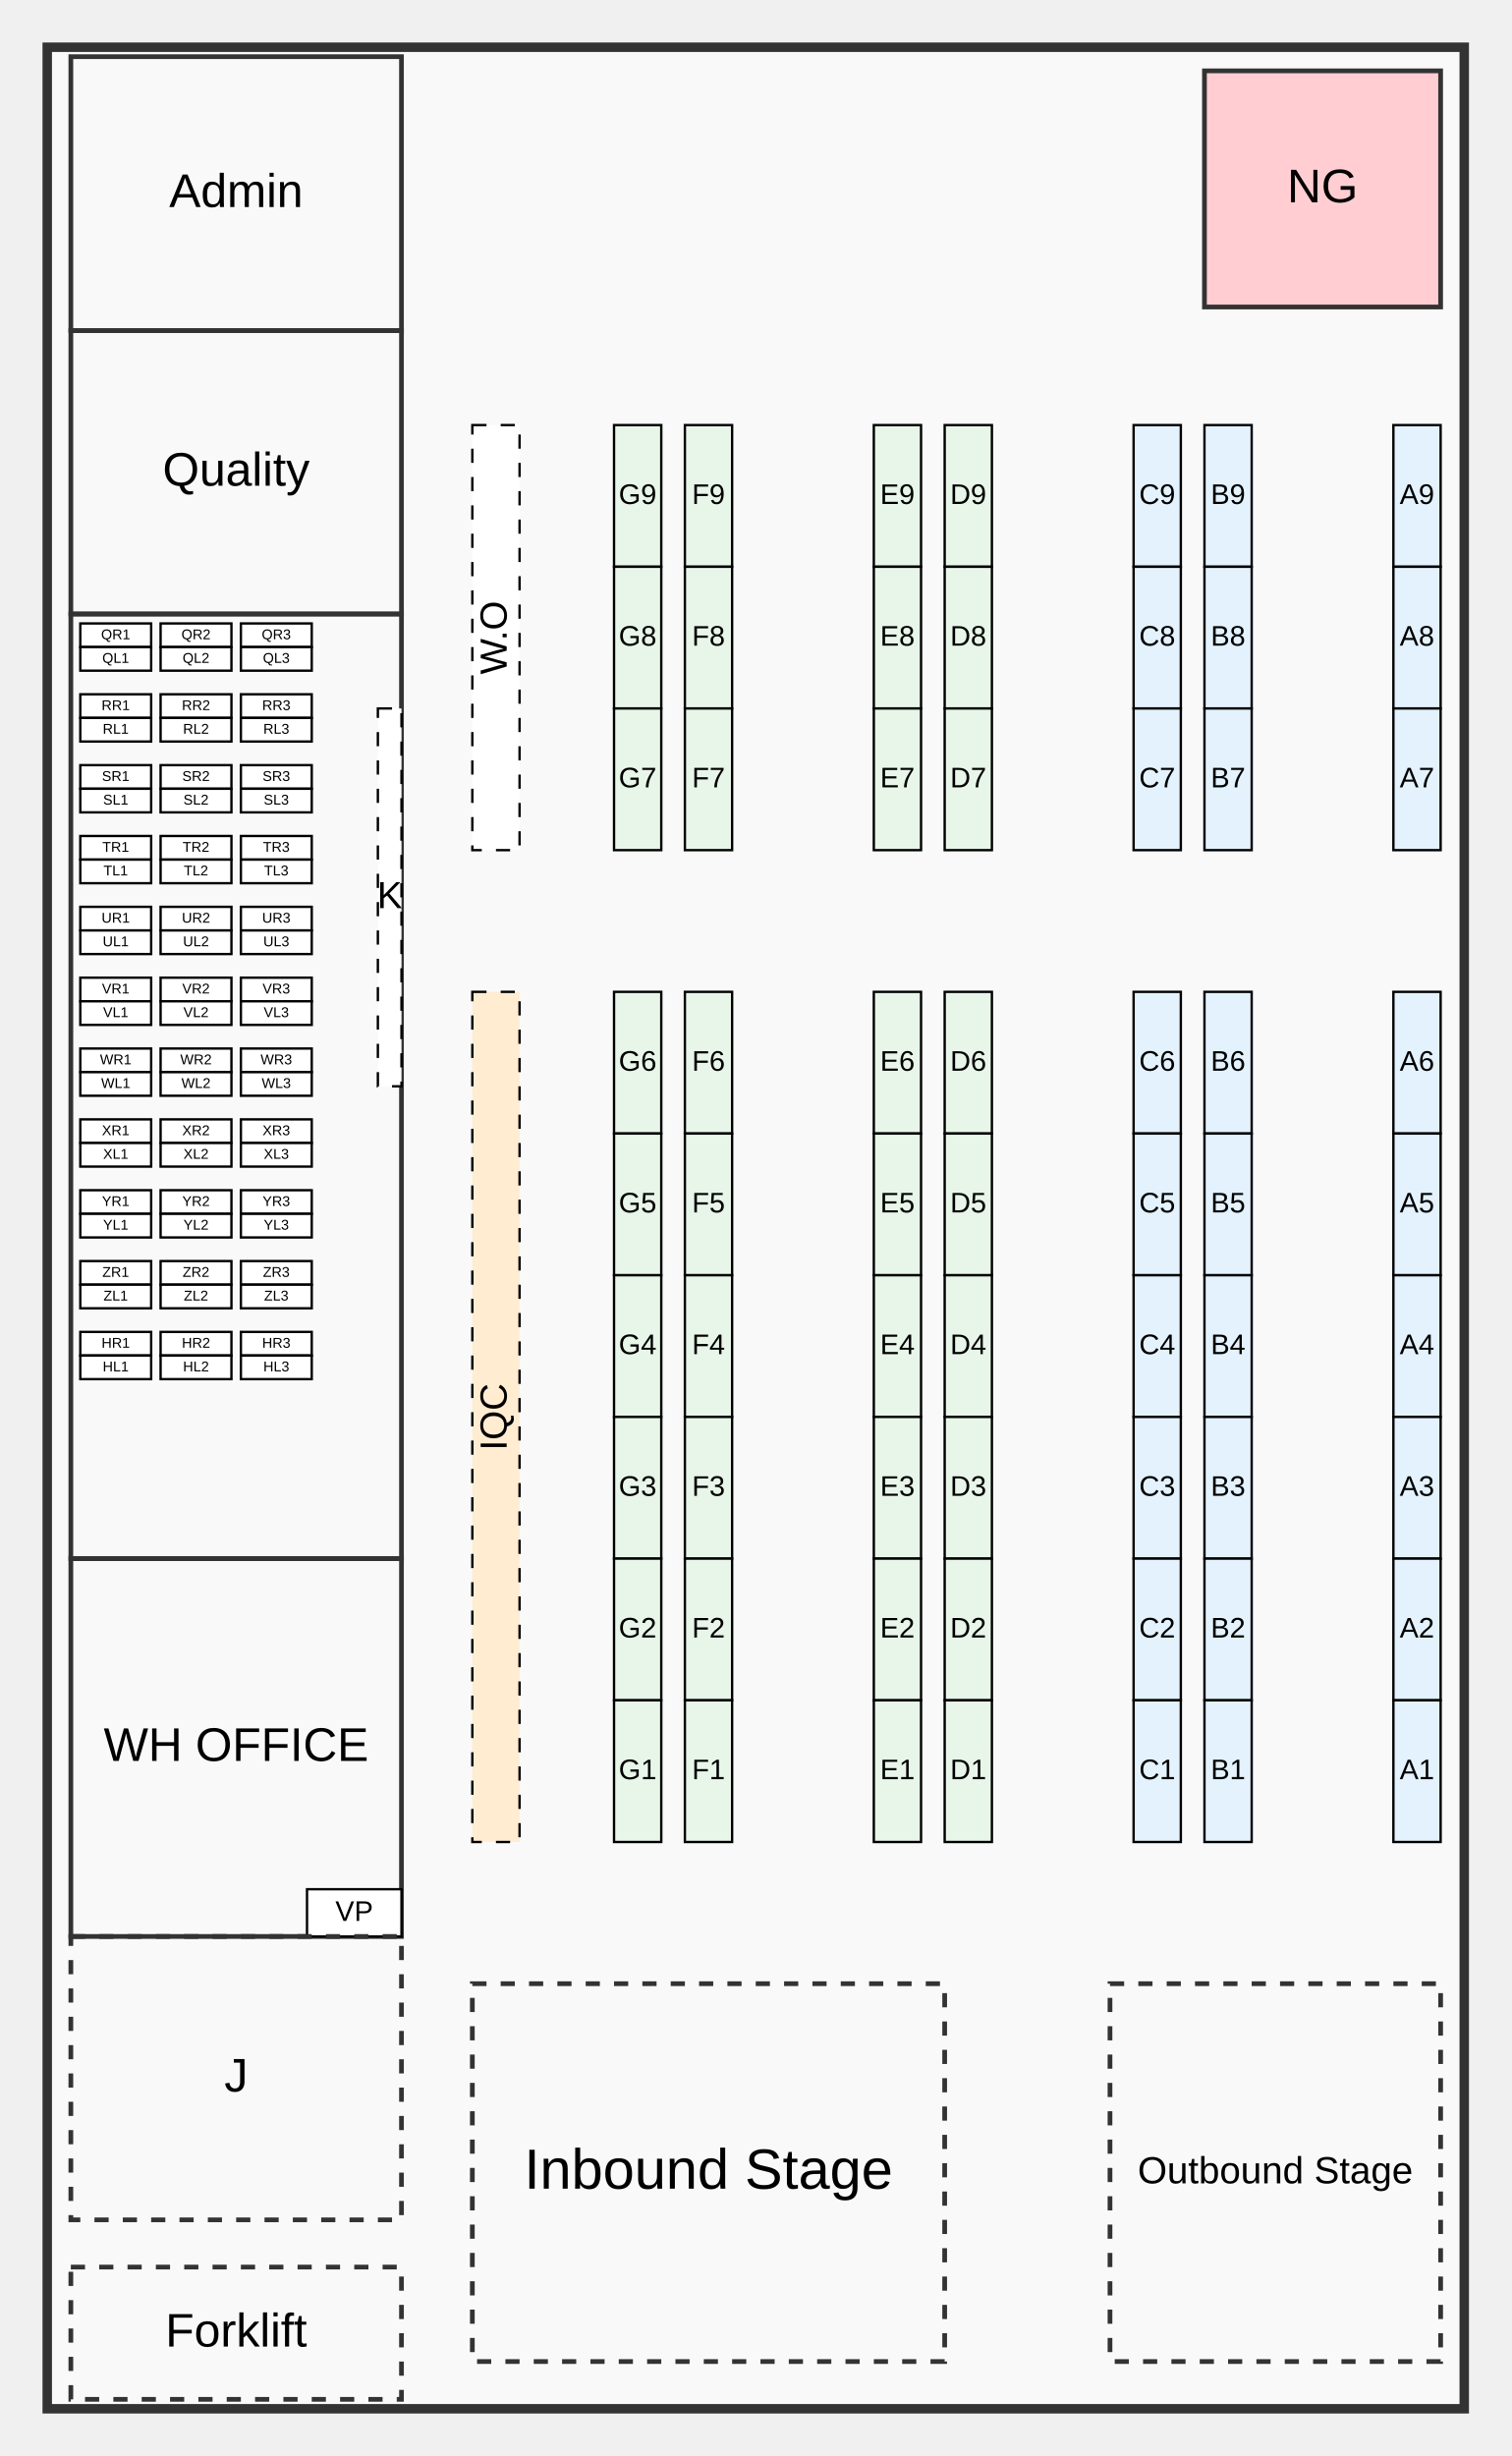
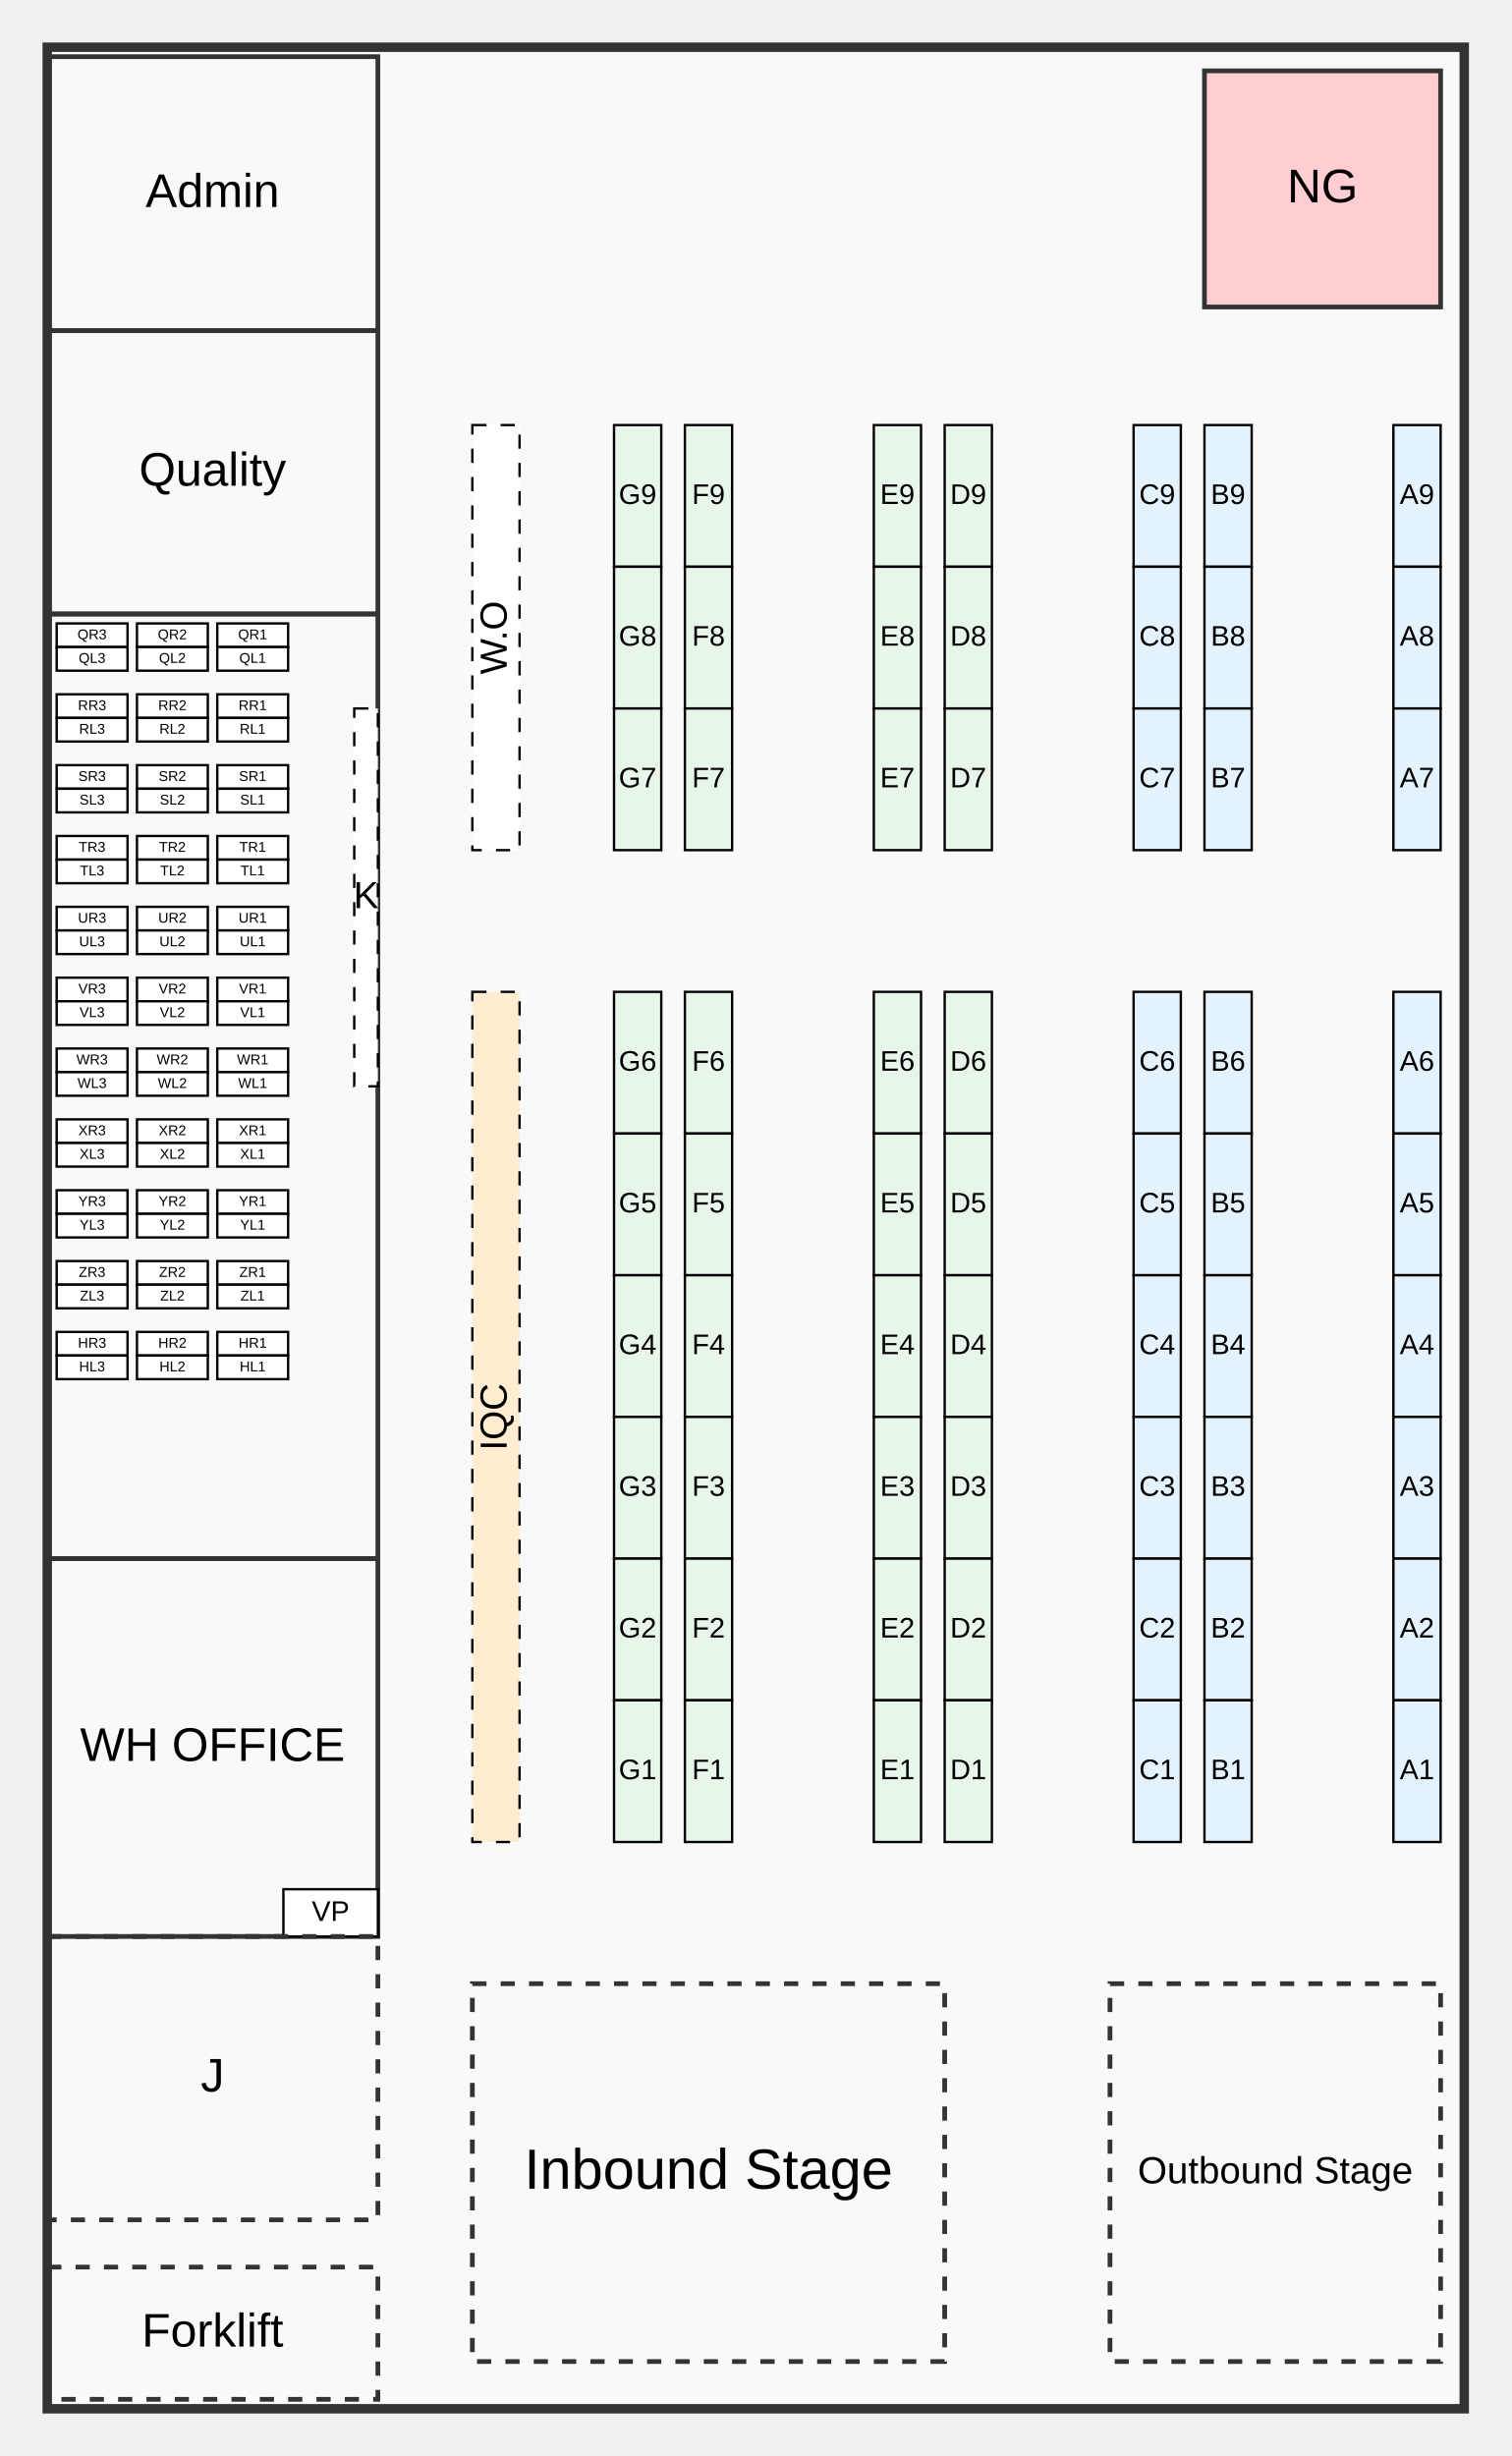
<svg xmlns="http://www.w3.org/2000/svg" width="320" height="520" viewBox="0 0 320 520">
  <rect x="10" y="10" width="300" height="500" fill="#f9f9f9" stroke="#333" stroke-width="2" />
  <g text-anchor="middle" dominant-baseline="middle">
    <rect x="255" y="15" width="50" height="50" fill="#ffcdd2" stroke="#333" stroke-width="1" />
    <text x="280" y="40" font-family="Arial" font-size="10">NG</text>
  </g>
-   <g font-family="Arial" text-anchor="middle" dominant-baseline="middle">
+   <g font-family="Arial" text-anchor="middle" dominant-baseline="middle" transform="translate(-5, 0)">
    <rect x="15" y="12" width="70" height="58" fill="none" stroke="#333" stroke-width="1" />
    <text x="50" y="41" font-size="10">Admin</text>
    <rect x="15" y="70" width="70" height="60" fill="none" stroke="#333" stroke-width="1" />
    <text x="50" y="100" font-size="10">Quality</text>
    <rect x="15" y="130" width="70" height="200" fill="none" stroke="#333" stroke-width="1" />
    <g font-size="3" text-anchor="middle" dominant-baseline="middle">
-       <g data-loc="QR1" data-cell-id="cell-qr1">
+       <g data-loc="QR3" data-cell-id="cell-qr3">
        <rect x="17" y="132" width="15" height="5" fill="white" stroke="#000" stroke-width="0.5" />
-         <text x="24.5" y="134.5">QR1</text>
-       </g>
-       <g data-loc="QL1" data-cell-id="cell-ql1">
+         <text x="24.5" y="134.5">QR3</text>
+       </g>
+       <g data-loc="QL3" data-cell-id="cell-ql3">
        <rect x="17" y="137" width="15" height="5" fill="white" stroke="#000" stroke-width="0.5" />
-         <text x="24.5" y="139.5">QL1</text>
+         <text x="24.5" y="139.5">QL3</text>
      </g>
      <g data-loc="QR2" data-cell-id="cell-qr2">
        <rect x="34" y="132" width="15" height="5" fill="white" stroke="#000" stroke-width="0.5" />
        <text x="41.5" y="134.5">QR2</text>
      </g>
      <g data-loc="QL2" data-cell-id="cell-ql2">
        <rect x="34" y="137" width="15" height="5" fill="white" stroke="#000" stroke-width="0.5" />
        <text x="41.5" y="139.5">QL2</text>
      </g>
-       <g data-loc="QR3" data-cell-id="cell-qr3">
+       <g data-loc="QR1" data-cell-id="cell-qr1">
        <rect x="51" y="132" width="15" height="5" fill="white" stroke="#000" stroke-width="0.5" />
-         <text x="58.5" y="134.5">QR3</text>
-       </g>
-       <g data-loc="QL3" data-cell-id="cell-ql3">
+         <text x="58.5" y="134.5">QR1</text>
+       </g>
+       <g data-loc="QL1" data-cell-id="cell-ql1">
        <rect x="51" y="137" width="15" height="5" fill="white" stroke="#000" stroke-width="0.5" />
-         <text x="58.5" y="139.5">QL3</text>
-       </g>
-       <g data-loc="RR1" data-cell-id="cell-rr1">
+         <text x="58.5" y="139.5">QL1</text>
+       </g>
+       <g data-loc="RR3" data-cell-id="cell-rr3">
        <rect x="17" y="147" width="15" height="5" fill="white" stroke="#000" stroke-width="0.5" />
-         <text x="24.5" y="149.5">RR1</text>
-       </g>
-       <g data-loc="RL1" data-cell-id="cell-rl1">
+         <text x="24.5" y="149.5">RR3</text>
+       </g>
+       <g data-loc="RL3" data-cell-id="cell-rl3">
        <rect x="17" y="152" width="15" height="5" fill="white" stroke="#000" stroke-width="0.5" />
-         <text x="24.5" y="154.5">RL1</text>
+         <text x="24.5" y="154.5">RL3</text>
      </g>
      <g data-loc="RR2" data-cell-id="cell-rr2">
        <rect x="34" y="147" width="15" height="5" fill="white" stroke="#000" stroke-width="0.5" />
        <text x="41.5" y="149.5">RR2</text>
      </g>
      <g data-loc="RL2" data-cell-id="cell-rl2">
        <rect x="34" y="152" width="15" height="5" fill="white" stroke="#000" stroke-width="0.5" />
        <text x="41.5" y="154.5">RL2</text>
      </g>
-       <g data-loc="RR3" data-cell-id="cell-rr3">
+       <g data-loc="RR1" data-cell-id="cell-rr1">
        <rect x="51" y="147" width="15" height="5" fill="white" stroke="#000" stroke-width="0.5" />
-         <text x="58.5" y="149.5">RR3</text>
-       </g>
-       <g data-loc="RL3" data-cell-id="cell-rl3">
+         <text x="58.5" y="149.5">RR1</text>
+       </g>
+       <g data-loc="RL1" data-cell-id="cell-rl1">
        <rect x="51" y="152" width="15" height="5" fill="white" stroke="#000" stroke-width="0.5" />
-         <text x="58.5" y="154.5">RL3</text>
-       </g>
-       <g data-loc="SR1" data-cell-id="cell-sr1">
+         <text x="58.5" y="154.5">RL1</text>
+       </g>
+       <g data-loc="SR3" data-cell-id="cell-sr3">
        <rect x="17" y="162" width="15" height="5" fill="white" stroke="#000" stroke-width="0.5" />
-         <text x="24.5" y="164.5">SR1</text>
-       </g>
-       <g data-loc="SL1" data-cell-id="cell-sl1">
+         <text x="24.5" y="164.5">SR3</text>
+       </g>
+       <g data-loc="SL3" data-cell-id="cell-sl3">
        <rect x="17" y="167" width="15" height="5" fill="white" stroke="#000" stroke-width="0.5" />
-         <text x="24.5" y="169.5">SL1</text>
+         <text x="24.5" y="169.5">SL3</text>
      </g>
      <g data-loc="SR2" data-cell-id="cell-sr2">
        <rect x="34" y="162" width="15" height="5" fill="white" stroke="#000" stroke-width="0.5" />
        <text x="41.5" y="164.5">SR2</text>
      </g>
      <g data-loc="SL2" data-cell-id="cell-sl2">
        <rect x="34" y="167" width="15" height="5" fill="white" stroke="#000" stroke-width="0.5" />
        <text x="41.5" y="169.5">SL2</text>
      </g>
-       <g data-loc="SR3" data-cell-id="cell-sr3">
+       <g data-loc="SR1" data-cell-id="cell-sr1">
        <rect x="51" y="162" width="15" height="5" fill="white" stroke="#000" stroke-width="0.5" />
-         <text x="58.5" y="164.5">SR3</text>
-       </g>
-       <g data-loc="SL3" data-cell-id="cell-sl3">
+         <text x="58.5" y="164.5">SR1</text>
+       </g>
+       <g data-loc="SL1" data-cell-id="cell-sl1">
        <rect x="51" y="167" width="15" height="5" fill="white" stroke="#000" stroke-width="0.5" />
-         <text x="58.5" y="169.5">SL3</text>
-       </g>
-       <g data-loc="TR1" data-cell-id="cell-tr1">
+         <text x="58.5" y="169.5">SL1</text>
+       </g>
+       <g data-loc="TR3" data-cell-id="cell-tr3">
        <rect x="17" y="177" width="15" height="5" fill="white" stroke="#000" stroke-width="0.5" />
-         <text x="24.5" y="179.5">TR1</text>
-       </g>
-       <g data-loc="TL1" data-cell-id="cell-tl1">
+         <text x="24.5" y="179.5">TR3</text>
+       </g>
+       <g data-loc="TL3" data-cell-id="cell-tl3">
        <rect x="17" y="182" width="15" height="5" fill="white" stroke="#000" stroke-width="0.5" />
-         <text x="24.5" y="184.5">TL1</text>
+         <text x="24.5" y="184.5">TL3</text>
      </g>
      <g data-loc="TR2" data-cell-id="cell-tr2">
        <rect x="34" y="177" width="15" height="5" fill="white" stroke="#000" stroke-width="0.5" />
        <text x="41.5" y="179.5">TR2</text>
      </g>
      <g data-loc="TL2" data-cell-id="cell-tl2">
        <rect x="34" y="182" width="15" height="5" fill="white" stroke="#000" stroke-width="0.5" />
        <text x="41.5" y="184.5">TL2</text>
      </g>
-       <g data-loc="TR3" data-cell-id="cell-tr3">
+       <g data-loc="TR1" data-cell-id="cell-tr1">
        <rect x="51" y="177" width="15" height="5" fill="white" stroke="#000" stroke-width="0.5" />
-         <text x="58.5" y="179.5">TR3</text>
-       </g>
-       <g data-loc="TL3" data-cell-id="cell-tl3">
+         <text x="58.5" y="179.5">TR1</text>
+       </g>
+       <g data-loc="TL1" data-cell-id="cell-tl1">
        <rect x="51" y="182" width="15" height="5" fill="white" stroke="#000" stroke-width="0.5" />
-         <text x="58.5" y="184.5">TL3</text>
-       </g>
-       <g data-loc="UR1" data-cell-id="cell-ur1">
+         <text x="58.5" y="184.5">TL1</text>
+       </g>
+       <g data-loc="UR3" data-cell-id="cell-ur3">
        <rect x="17" y="192" width="15" height="5" fill="white" stroke="#000" stroke-width="0.5" />
-         <text x="24.5" y="194.5">UR1</text>
-       </g>
-       <g data-loc="UL1" data-cell-id="cell-ul1">
+         <text x="24.5" y="194.5">UR3</text>
+       </g>
+       <g data-loc="UL3" data-cell-id="cell-ul3">
        <rect x="17" y="197" width="15" height="5" fill="white" stroke="#000" stroke-width="0.5" />
-         <text x="24.5" y="199.5">UL1</text>
+         <text x="24.5" y="199.5">UL3</text>
      </g>
      <g data-loc="UR2" data-cell-id="cell-ur2">
        <rect x="34" y="192" width="15" height="5" fill="white" stroke="#000" stroke-width="0.5" />
        <text x="41.5" y="194.5">UR2</text>
      </g>
      <g data-loc="UL2" data-cell-id="cell-ul2">
        <rect x="34" y="197" width="15" height="5" fill="white" stroke="#000" stroke-width="0.5" />
        <text x="41.5" y="199.5">UL2</text>
      </g>
-       <g data-loc="UR3" data-cell-id="cell-ur3">
+       <g data-loc="UR1" data-cell-id="cell-ur1">
        <rect x="51" y="192" width="15" height="5" fill="white" stroke="#000" stroke-width="0.5" />
-         <text x="58.5" y="194.5">UR3</text>
-       </g>
-       <g data-loc="UL3" data-cell-id="cell-ul3">
+         <text x="58.5" y="194.5">UR1</text>
+       </g>
+       <g data-loc="UL1" data-cell-id="cell-ul1">
        <rect x="51" y="197" width="15" height="5" fill="white" stroke="#000" stroke-width="0.5" />
-         <text x="58.5" y="199.5">UL3</text>
-       </g>
-       <g data-loc="VR1" data-cell-id="cell-vr1">
+         <text x="58.5" y="199.5">UL1</text>
+       </g>
+       <g data-loc="VR3" data-cell-id="cell-vr3">
        <rect x="17" y="207" width="15" height="5" fill="white" stroke="#000" stroke-width="0.5" />
-         <text x="24.5" y="209.5">VR1</text>
-       </g>
-       <g data-loc="VL1" data-cell-id="cell-vl1">
+         <text x="24.5" y="209.5">VR3</text>
+       </g>
+       <g data-loc="VL3" data-cell-id="cell-vl3">
        <rect x="17" y="212" width="15" height="5" fill="white" stroke="#000" stroke-width="0.5" />
-         <text x="24.5" y="214.5">VL1</text>
+         <text x="24.5" y="214.5">VL3</text>
      </g>
      <g data-loc="VR2" data-cell-id="cell-vr2">
        <rect x="34" y="207" width="15" height="5" fill="white" stroke="#000" stroke-width="0.5" />
        <text x="41.5" y="209.5">VR2</text>
      </g>
      <g data-loc="VL2" data-cell-id="cell-vl2">
        <rect x="34" y="212" width="15" height="5" fill="white" stroke="#000" stroke-width="0.5" />
        <text x="41.5" y="214.5">VL2</text>
      </g>
-       <g data-loc="VR3" data-cell-id="cell-vr3">
+       <g data-loc="VR1" data-cell-id="cell-vr1">
        <rect x="51" y="207" width="15" height="5" fill="white" stroke="#000" stroke-width="0.5" />
-         <text x="58.5" y="209.5">VR3</text>
-       </g>
-       <g data-loc="VL3" data-cell-id="cell-vl3">
+         <text x="58.5" y="209.5">VR1</text>
+       </g>
+       <g data-loc="VL1" data-cell-id="cell-vl1">
        <rect x="51" y="212" width="15" height="5" fill="white" stroke="#000" stroke-width="0.5" />
-         <text x="58.5" y="214.5">VL3</text>
-       </g>
-       <g data-loc="WR1" data-cell-id="cell-wr1">
+         <text x="58.5" y="214.5">VL1</text>
+       </g>
+       <g data-loc="WR3" data-cell-id="cell-wr3">
        <rect x="17" y="222" width="15" height="5" fill="white" stroke="#000" stroke-width="0.5" />
-         <text x="24.5" y="224.5">WR1</text>
-       </g>
-       <g data-loc="WL1" data-cell-id="cell-wl1">
+         <text x="24.5" y="224.5">WR3</text>
+       </g>
+       <g data-loc="WL3" data-cell-id="cell-wl3">
        <rect x="17" y="227" width="15" height="5" fill="white" stroke="#000" stroke-width="0.5" />
-         <text x="24.5" y="229.5">WL1</text>
+         <text x="24.5" y="229.5">WL3</text>
      </g>
      <g data-loc="WR2" data-cell-id="cell-wr2">
        <rect x="34" y="222" width="15" height="5" fill="white" stroke="#000" stroke-width="0.5" />
        <text x="41.5" y="224.5">WR2</text>
      </g>
      <g data-loc="WL2" data-cell-id="cell-wl2">
        <rect x="34" y="227" width="15" height="5" fill="white" stroke="#000" stroke-width="0.5" />
        <text x="41.5" y="229.5">WL2</text>
      </g>
-       <g data-loc="WR3" data-cell-id="cell-wr3">
+       <g data-loc="WR1" data-cell-id="cell-wr1">
        <rect x="51" y="222" width="15" height="5" fill="white" stroke="#000" stroke-width="0.5" />
-         <text x="58.5" y="224.5">WR3</text>
-       </g>
-       <g data-loc="WL3" data-cell-id="cell-wl3">
+         <text x="58.5" y="224.5">WR1</text>
+       </g>
+       <g data-loc="WL1" data-cell-id="cell-wl1">
        <rect x="51" y="227" width="15" height="5" fill="white" stroke="#000" stroke-width="0.5" />
-         <text x="58.5" y="229.5">WL3</text>
-       </g>
-       <g data-loc="XR1" data-cell-id="cell-xr1">
+         <text x="58.5" y="229.5">WL1</text>
+       </g>
+       <g data-loc="XR3" data-cell-id="cell-xr3">
        <rect x="17" y="237" width="15" height="5" fill="white" stroke="#000" stroke-width="0.5" />
-         <text x="24.5" y="239.5">XR1</text>
-       </g>
-       <g data-loc="XL1" data-cell-id="cell-xl1">
+         <text x="24.5" y="239.5">XR3</text>
+       </g>
+       <g data-loc="XL3" data-cell-id="cell-xl3">
        <rect x="17" y="242" width="15" height="5" fill="white" stroke="#000" stroke-width="0.5" />
-         <text x="24.5" y="244.5">XL1</text>
+         <text x="24.5" y="244.5">XL3</text>
      </g>
      <g data-loc="XR2" data-cell-id="cell-xr2">
        <rect x="34" y="237" width="15" height="5" fill="white" stroke="#000" stroke-width="0.5" />
        <text x="41.5" y="239.5">XR2</text>
      </g>
      <g data-loc="XL2" data-cell-id="cell-xl2">
        <rect x="34" y="242" width="15" height="5" fill="white" stroke="#000" stroke-width="0.5" />
        <text x="41.5" y="244.5">XL2</text>
      </g>
-       <g data-loc="XR3" data-cell-id="cell-xr3">
+       <g data-loc="XR1" data-cell-id="cell-xr1">
        <rect x="51" y="237" width="15" height="5" fill="white" stroke="#000" stroke-width="0.5" />
-         <text x="58.5" y="239.5">XR3</text>
-       </g>
-       <g data-loc="XL3" data-cell-id="cell-xl3">
+         <text x="58.5" y="239.5">XR1</text>
+       </g>
+       <g data-loc="XL1" data-cell-id="cell-xl1">
        <rect x="51" y="242" width="15" height="5" fill="white" stroke="#000" stroke-width="0.5" />
-         <text x="58.5" y="244.5">XL3</text>
-       </g>
-       <g data-loc="YR1" data-cell-id="cell-yr1">
+         <text x="58.5" y="244.5">XL1</text>
+       </g>
+       <g data-loc="YR3" data-cell-id="cell-yr3">
        <rect x="17" y="252" width="15" height="5" fill="white" stroke="#000" stroke-width="0.5" />
-         <text x="24.5" y="254.5">YR1</text>
-       </g>
-       <g data-loc="YL1" data-cell-id="cell-yl1">
+         <text x="24.5" y="254.5">YR3</text>
+       </g>
+       <g data-loc="YL3" data-cell-id="cell-yl3">
        <rect x="17" y="257" width="15" height="5" fill="white" stroke="#000" stroke-width="0.5" />
-         <text x="24.5" y="259.5">YL1</text>
+         <text x="24.5" y="259.5">YL3</text>
      </g>
      <g data-loc="YR2" data-cell-id="cell-yr2">
        <rect x="34" y="252" width="15" height="5" fill="white" stroke="#000" stroke-width="0.5" />
        <text x="41.5" y="254.5">YR2</text>
      </g>
      <g data-loc="YL2" data-cell-id="cell-yl2">
        <rect x="34" y="257" width="15" height="5" fill="white" stroke="#000" stroke-width="0.5" />
        <text x="41.5" y="259.5">YL2</text>
      </g>
-       <g data-loc="YR3" data-cell-id="cell-yr3">
+       <g data-loc="YR1" data-cell-id="cell-yr1">
        <rect x="51" y="252" width="15" height="5" fill="white" stroke="#000" stroke-width="0.5" />
-         <text x="58.5" y="254.5">YR3</text>
-       </g>
-       <g data-loc="YL3" data-cell-id="cell-yl3">
+         <text x="58.5" y="254.5">YR1</text>
+       </g>
+       <g data-loc="YL1" data-cell-id="cell-yl1">
        <rect x="51" y="257" width="15" height="5" fill="white" stroke="#000" stroke-width="0.5" />
-         <text x="58.5" y="259.5">YL3</text>
-       </g>
-       <g data-loc="ZR1" data-cell-id="cell-zr1">
+         <text x="58.5" y="259.5">YL1</text>
+       </g>
+       <g data-loc="ZR3" data-cell-id="cell-zr3">
        <rect x="17" y="267" width="15" height="5" fill="white" stroke="#000" stroke-width="0.5" />
-         <text x="24.5" y="269.5">ZR1</text>
-       </g>
-       <g data-loc="ZL1" data-cell-id="cell-zl1">
+         <text x="24.5" y="269.5">ZR3</text>
+       </g>
+       <g data-loc="ZL3" data-cell-id="cell-zl3">
        <rect x="17" y="272" width="15" height="5" fill="white" stroke="#000" stroke-width="0.5" />
-         <text x="24.5" y="274.5">ZL1</text>
+         <text x="24.5" y="274.5">ZL3</text>
      </g>
      <g data-loc="ZR2" data-cell-id="cell-zr2">
        <rect x="34" y="267" width="15" height="5" fill="white" stroke="#000" stroke-width="0.5" />
        <text x="41.5" y="269.5">ZR2</text>
      </g>
      <g data-loc="ZL2" data-cell-id="cell-zl2">
        <rect x="34" y="272" width="15" height="5" fill="white" stroke="#000" stroke-width="0.5" />
        <text x="41.5" y="274.5">ZL2</text>
      </g>
-       <g data-loc="ZR3" data-cell-id="cell-zr3">
+       <g data-loc="ZR1" data-cell-id="cell-zr1">
        <rect x="51" y="267" width="15" height="5" fill="white" stroke="#000" stroke-width="0.5" />
-         <text x="58.5" y="269.5">ZR3</text>
-       </g>
-       <g data-loc="ZL3" data-cell-id="cell-zl3">
+         <text x="58.5" y="269.5">ZR1</text>
+       </g>
+       <g data-loc="ZL1" data-cell-id="cell-zl1">
        <rect x="51" y="272" width="15" height="5" fill="white" stroke="#000" stroke-width="0.5" />
-         <text x="58.5" y="274.5">ZL3</text>
-       </g>
-       <g data-loc="HR1" data-cell-id="cell-hr1">
+         <text x="58.5" y="274.5">ZL1</text>
+       </g>
+       <g data-loc="HR3" data-cell-id="cell-hr3">
        <rect x="17" y="282" width="15" height="5" fill="white" stroke="#000" stroke-width="0.5" />
-         <text x="24.5" y="284.5">HR1</text>
-       </g>
-       <g data-loc="HL1" data-cell-id="cell-hl1">
+         <text x="24.5" y="284.5">HR3</text>
+       </g>
+       <g data-loc="HL3" data-cell-id="cell-hl3">
        <rect x="17" y="287" width="15" height="5" fill="white" stroke="#000" stroke-width="0.5" />
-         <text x="24.5" y="289.5">HL1</text>
+         <text x="24.5" y="289.5">HL3</text>
      </g>
      <g data-loc="HR2" data-cell-id="cell-hr2">
        <rect x="34" y="282" width="15" height="5" fill="white" stroke="#000" stroke-width="0.5" />
        <text x="41.5" y="284.5">HR2</text>
      </g>
      <g data-loc="HL2" data-cell-id="cell-hl2">
        <rect x="34" y="287" width="15" height="5" fill="white" stroke="#000" stroke-width="0.5" />
        <text x="41.5" y="289.5">HL2</text>
      </g>
-       <g data-loc="HR3" data-cell-id="cell-hr3">
+       <g data-loc="HR1" data-cell-id="cell-hr1">
        <rect x="51" y="282" width="15" height="5" fill="white" stroke="#000" stroke-width="0.5" />
-         <text x="58.5" y="284.5">HR3</text>
-       </g>
-       <g data-loc="HL3" data-cell-id="cell-hl3">
+         <text x="58.5" y="284.5">HR1</text>
+       </g>
+       <g data-loc="HL1" data-cell-id="cell-hl1">
        <rect x="51" y="287" width="15" height="5" fill="white" stroke="#000" stroke-width="0.5" />
-         <text x="58.5" y="289.5">HL3</text>
+         <text x="58.5" y="289.5">HL1</text>
      </g>
    </g>
    <g data-loc="K" data-cell-id="cell-k">
      <rect x="80" y="150" width="5" height="80" fill="white" stroke="#000" stroke-width="0.5" stroke-dasharray="3,3" />
      <text x="82.5" y="190" font-size="8">K</text>
    </g>
    <rect x="15" y="330" width="70" height="80" fill="none" stroke="#333" stroke-width="1" />
    <text x="50" y="370" font-size="10">WH OFFICE</text>
    <g data-loc="VP" data-cell-id="cell-vp">
      <rect x="65" y="400" width="20" height="10" fill="white" stroke="#000" stroke-width="0.5" />
      <text x="75" y="405" font-size="6" text-anchor="middle" dominant-baseline="middle">VP</text>
    </g>
    <rect x="15" y="410" width="70" height="60" fill="none" stroke="#333" stroke-width="1" stroke-dasharray="3,3" />
    <text x="50" y="440" font-size="10">J</text>
    <rect x="15" y="480" width="70" height="28" fill="none" stroke="#333" stroke-width="1" stroke-dasharray="3,3" />
    <text x="50" y="494" font-size="10" text-anchor="middle" dominant-baseline="middle">Forklift</text>
  </g>
  <g font-family="Arial">
    <g data-loc="IQC" data-cell-id="cell-iqc">
      <rect x="100" y="210" width="10" height="180" fill="#ffecd1" stroke="#000" stroke-width="0.5" stroke-dasharray="3,3" />
      <text x="105" y="300" font-size="8" transform="rotate(-90 105,300)" text-anchor="middle" dominant-baseline="middle">IQC</text>
    </g>
    <g data-loc="WO" data-cell-id="cell-wo">
      <rect x="100" y="90" width="10" height="90" fill="white" stroke="#000" stroke-width="0.5" stroke-dasharray="3,3" />
      <text x="105" y="135" font-size="8" transform="rotate(-90 105,135)" text-anchor="middle" dominant-baseline="middle">W.O</text>
    </g>
  </g>
  <g font-family="Arial" text-anchor="middle" dominant-baseline="middle">
    <rect x="100" y="420" width="100" height="80" fill="none" stroke="#333" stroke-width="1" stroke-dasharray="3,3" />
    <text x="150" y="460" font-size="12">Inbound Stage</text>
    <rect x="235" y="420" width="70" height="80" fill="none" stroke="#333" stroke-width="1" stroke-dasharray="3,3" />
    <text x="270" y="460" font-size="8">Outbound Stage</text>
  </g>
  <g font-family="Arial" font-size="6" text-anchor="middle" dominant-baseline="middle">
    <g data-loc="A9" data-cell-id="cell-a9">
      <rect x="295" y="90" width="10" height="30" fill="#e3f2fd" stroke="#000" stroke-width="0.5" />
      <text x="300" y="105">A9</text>
    </g>
    <g data-loc="A8" data-cell-id="cell-a8">
      <rect x="295" y="120" width="10" height="30" fill="#e3f2fd" stroke="#000" stroke-width="0.5" />
      <text x="300" y="135">A8</text>
    </g>
    <g data-loc="A7" data-cell-id="cell-a7">
      <rect x="295" y="150" width="10" height="30" fill="#e3f2fd" stroke="#000" stroke-width="0.5" />
      <text x="300" y="165">A7</text>
    </g>
    <g data-loc="A6" data-cell-id="cell-a6">
      <rect x="295" y="210" width="10" height="30" fill="#e3f2fd" stroke="#000" stroke-width="0.5" />
      <text x="300" y="225">A6</text>
    </g>
    <g data-loc="A5" data-cell-id="cell-a5">
      <rect x="295" y="240" width="10" height="30" fill="#e3f2fd" stroke="#000" stroke-width="0.5" />
      <text x="300" y="255">A5</text>
    </g>
    <g data-loc="A4" data-cell-id="cell-a4">
      <rect x="295" y="270" width="10" height="30" fill="#e3f2fd" stroke="#000" stroke-width="0.5" />
      <text x="300" y="285">A4</text>
    </g>
    <g data-loc="A3" data-cell-id="cell-a3">
      <rect x="295" y="300" width="10" height="30" fill="#e3f2fd" stroke="#000" stroke-width="0.5" />
      <text x="300" y="315">A3</text>
    </g>
    <g data-loc="A2" data-cell-id="cell-a2">
      <rect x="295" y="330" width="10" height="30" fill="#e3f2fd" stroke="#000" stroke-width="0.5" />
      <text x="300" y="345">A2</text>
    </g>
    <g data-loc="A1" data-cell-id="cell-a1">
      <rect x="295" y="360" width="10" height="30" fill="#e3f2fd" stroke="#000" stroke-width="0.5" />
      <text x="300" y="375">A1</text>
    </g>
    <g data-loc="B9" data-cell-id="cell-b9">
      <rect x="255" y="90" width="10" height="30" fill="#e3f2fd" stroke="#000" stroke-width="0.5" />
      <text x="260" y="105">B9</text>
    </g>
    <g data-loc="B8" data-cell-id="cell-b8">
      <rect x="255" y="120" width="10" height="30" fill="#e3f2fd" stroke="#000" stroke-width="0.5" />
      <text x="260" y="135">B8</text>
    </g>
    <g data-loc="B7" data-cell-id="cell-b7">
      <rect x="255" y="150" width="10" height="30" fill="#e3f2fd" stroke="#000" stroke-width="0.5" />
      <text x="260" y="165">B7</text>
    </g>
    <g data-loc="B6" data-cell-id="cell-b6">
      <rect x="255" y="210" width="10" height="30" fill="#e3f2fd" stroke="#000" stroke-width="0.5" />
      <text x="260" y="225">B6</text>
    </g>
    <g data-loc="B5" data-cell-id="cell-b5">
      <rect x="255" y="240" width="10" height="30" fill="#e3f2fd" stroke="#000" stroke-width="0.5" />
      <text x="260" y="255">B5</text>
    </g>
    <g data-loc="B4" data-cell-id="cell-b4">
      <rect x="255" y="270" width="10" height="30" fill="#e3f2fd" stroke="#000" stroke-width="0.5" />
      <text x="260" y="285">B4</text>
    </g>
    <g data-loc="B3" data-cell-id="cell-b3">
      <rect x="255" y="300" width="10" height="30" fill="#e3f2fd" stroke="#000" stroke-width="0.5" />
      <text x="260" y="315">B3</text>
    </g>
    <g data-loc="B2" data-cell-id="cell-b2">
      <rect x="255" y="330" width="10" height="30" fill="#e3f2fd" stroke="#000" stroke-width="0.5" />
      <text x="260" y="345">B2</text>
    </g>
    <g data-loc="B1" data-cell-id="cell-b1">
      <rect x="255" y="360" width="10" height="30" fill="#e3f2fd" stroke="#000" stroke-width="0.5" />
      <text x="260" y="375">B1</text>
    </g>
    <g data-loc="C9" data-cell-id="cell-c9">
      <rect x="240" y="90" width="10" height="30" fill="#e3f2fd" stroke="#000" stroke-width="0.5" />
      <text x="245" y="105">C9</text>
    </g>
    <g data-loc="C8" data-cell-id="cell-c8">
      <rect x="240" y="120" width="10" height="30" fill="#e3f2fd" stroke="#000" stroke-width="0.5" />
      <text x="245" y="135">C8</text>
    </g>
    <g data-loc="C7" data-cell-id="cell-c7">
      <rect x="240" y="150" width="10" height="30" fill="#e3f2fd" stroke="#000" stroke-width="0.5" />
      <text x="245" y="165">C7</text>
    </g>
    <g data-loc="C6" data-cell-id="cell-c6">
      <rect x="240" y="210" width="10" height="30" fill="#e3f2fd" stroke="#000" stroke-width="0.5" />
      <text x="245" y="225">C6</text>
    </g>
    <g data-loc="C5" data-cell-id="cell-c5">
      <rect x="240" y="240" width="10" height="30" fill="#e3f2fd" stroke="#000" stroke-width="0.5" />
      <text x="245" y="255">C5</text>
    </g>
    <g data-loc="C4" data-cell-id="cell-c4">
      <rect x="240" y="270" width="10" height="30" fill="#e3f2fd" stroke="#000" stroke-width="0.5" />
      <text x="245" y="285">C4</text>
    </g>
    <g data-loc="C3" data-cell-id="cell-c3">
      <rect x="240" y="300" width="10" height="30" fill="#e3f2fd" stroke="#000" stroke-width="0.5" />
      <text x="245" y="315">C3</text>
    </g>
    <g data-loc="C2" data-cell-id="cell-c2">
      <rect x="240" y="330" width="10" height="30" fill="#e3f2fd" stroke="#000" stroke-width="0.5" />
      <text x="245" y="345">C2</text>
    </g>
    <g data-loc="C1" data-cell-id="cell-c1">
      <rect x="240" y="360" width="10" height="30" fill="#e3f2fd" stroke="#000" stroke-width="0.5" />
      <text x="245" y="375">C1</text>
    </g>
    <g data-loc="D9" data-cell-id="cell-d9">
      <rect x="200" y="90" width="10" height="30" fill="#e8f5e9" stroke="#000" stroke-width="0.5" />
      <text x="205" y="105">D9</text>
    </g>
    <g data-loc="D8" data-cell-id="cell-d8">
      <rect x="200" y="120" width="10" height="30" fill="#e8f5e9" stroke="#000" stroke-width="0.5" />
      <text x="205" y="135">D8</text>
    </g>
    <g data-loc="D7" data-cell-id="cell-d7">
      <rect x="200" y="150" width="10" height="30" fill="#e8f5e9" stroke="#000" stroke-width="0.5" />
      <text x="205" y="165">D7</text>
    </g>
    <g data-loc="D6" data-cell-id="cell-d6">
      <rect x="200" y="210" width="10" height="30" fill="#e8f5e9" stroke="#000" stroke-width="0.5" />
      <text x="205" y="225">D6</text>
    </g>
    <g data-loc="D5" data-cell-id="cell-d5">
      <rect x="200" y="240" width="10" height="30" fill="#e8f5e9" stroke="#000" stroke-width="0.5" />
      <text x="205" y="255">D5</text>
    </g>
    <g data-loc="D4" data-cell-id="cell-d4">
      <rect x="200" y="270" width="10" height="30" fill="#e8f5e9" stroke="#000" stroke-width="0.5" />
      <text x="205" y="285">D4</text>
    </g>
    <g data-loc="D3" data-cell-id="cell-d3">
      <rect x="200" y="300" width="10" height="30" fill="#e8f5e9" stroke="#000" stroke-width="0.5" />
      <text x="205" y="315">D3</text>
    </g>
    <g data-loc="D2" data-cell-id="cell-d2">
      <rect x="200" y="330" width="10" height="30" fill="#e8f5e9" stroke="#000" stroke-width="0.5" />
      <text x="205" y="345">D2</text>
    </g>
    <g data-loc="D1" data-cell-id="cell-d1">
      <rect x="200" y="360" width="10" height="30" fill="#e8f5e9" stroke="#000" stroke-width="0.5" />
      <text x="205" y="375">D1</text>
    </g>
    <g data-loc="E9" data-cell-id="cell-e9">
      <rect x="185" y="90" width="10" height="30" fill="#e8f5e9" stroke="#000" stroke-width="0.5" />
      <text x="190" y="105">E9</text>
    </g>
    <g data-loc="E8" data-cell-id="cell-e8">
      <rect x="185" y="120" width="10" height="30" fill="#e8f5e9" stroke="#000" stroke-width="0.5" />
      <text x="190" y="135">E8</text>
    </g>
    <g data-loc="E7" data-cell-id="cell-e7">
      <rect x="185" y="150" width="10" height="30" fill="#e8f5e9" stroke="#000" stroke-width="0.5" />
      <text x="190" y="165">E7</text>
    </g>
    <g data-loc="E6" data-cell-id="cell-e6">
      <rect x="185" y="210" width="10" height="30" fill="#e8f5e9" stroke="#000" stroke-width="0.5" />
      <text x="190" y="225">E6</text>
    </g>
    <g data-loc="E5" data-cell-id="cell-e5">
      <rect x="185" y="240" width="10" height="30" fill="#e8f5e9" stroke="#000" stroke-width="0.5" />
      <text x="190" y="255">E5</text>
    </g>
    <g data-loc="E4" data-cell-id="cell-e4">
      <rect x="185" y="270" width="10" height="30" fill="#e8f5e9" stroke="#000" stroke-width="0.5" />
      <text x="190" y="285">E4</text>
    </g>
    <g data-loc="E3" data-cell-id="cell-e3">
      <rect x="185" y="300" width="10" height="30" fill="#e8f5e9" stroke="#000" stroke-width="0.5" />
      <text x="190" y="315">E3</text>
    </g>
    <g data-loc="E2" data-cell-id="cell-e2">
      <rect x="185" y="330" width="10" height="30" fill="#e8f5e9" stroke="#000" stroke-width="0.5" />
      <text x="190" y="345">E2</text>
    </g>
    <g data-loc="E1" data-cell-id="cell-e1">
      <rect x="185" y="360" width="10" height="30" fill="#e8f5e9" stroke="#000" stroke-width="0.5" />
      <text x="190" y="375">E1</text>
    </g>
    <g data-loc="F9" data-cell-id="cell-f9">
      <rect x="145" y="90" width="10" height="30" fill="#e8f5e9" stroke="#000" stroke-width="0.5" />
      <text x="150" y="105">F9</text>
    </g>
    <g data-loc="F8" data-cell-id="cell-f8">
      <rect x="145" y="120" width="10" height="30" fill="#e8f5e9" stroke="#000" stroke-width="0.5" />
      <text x="150" y="135">F8</text>
    </g>
    <g data-loc="F7" data-cell-id="cell-f7">
      <rect x="145" y="150" width="10" height="30" fill="#e8f5e9" stroke="#000" stroke-width="0.5" />
      <text x="150" y="165">F7</text>
    </g>
    <g data-loc="F6" data-cell-id="cell-f6">
      <rect x="145" y="210" width="10" height="30" fill="#e8f5e9" stroke="#000" stroke-width="0.5" />
      <text x="150" y="225">F6</text>
    </g>
    <g data-loc="F5" data-cell-id="cell-f5">
      <rect x="145" y="240" width="10" height="30" fill="#e8f5e9" stroke="#000" stroke-width="0.5" />
      <text x="150" y="255">F5</text>
    </g>
    <g data-loc="F4" data-cell-id="cell-f4">
      <rect x="145" y="270" width="10" height="30" fill="#e8f5e9" stroke="#000" stroke-width="0.5" />
      <text x="150" y="285">F4</text>
    </g>
    <g data-loc="F3" data-cell-id="cell-f3">
      <rect x="145" y="300" width="10" height="30" fill="#e8f5e9" stroke="#000" stroke-width="0.5" />
      <text x="150" y="315">F3</text>
    </g>
    <g data-loc="F2" data-cell-id="cell-f2">
      <rect x="145" y="330" width="10" height="30" fill="#e8f5e9" stroke="#000" stroke-width="0.5" />
      <text x="150" y="345">F2</text>
    </g>
    <g data-loc="F1" data-cell-id="cell-f1">
      <rect x="145" y="360" width="10" height="30" fill="#e8f5e9" stroke="#000" stroke-width="0.5" />
      <text x="150" y="375">F1</text>
    </g>
    <g data-loc="G9" data-cell-id="cell-g9">
      <rect x="130" y="90" width="10" height="30" fill="#e8f5e9" stroke="#000" stroke-width="0.5" />
      <text x="135" y="105">G9</text>
    </g>
    <g data-loc="G8" data-cell-id="cell-g8">
      <rect x="130" y="120" width="10" height="30" fill="#e8f5e9" stroke="#000" stroke-width="0.5" />
      <text x="135" y="135">G8</text>
    </g>
    <g data-loc="G7" data-cell-id="cell-g7">
      <rect x="130" y="150" width="10" height="30" fill="#e8f5e9" stroke="#000" stroke-width="0.5" />
      <text x="135" y="165">G7</text>
    </g>
    <g data-loc="G6" data-cell-id="cell-g6">
      <rect x="130" y="210" width="10" height="30" fill="#e8f5e9" stroke="#000" stroke-width="0.5" />
      <text x="135" y="225">G6</text>
    </g>
    <g data-loc="G5" data-cell-id="cell-g5">
      <rect x="130" y="240" width="10" height="30" fill="#e8f5e9" stroke="#000" stroke-width="0.5" />
      <text x="135" y="255">G5</text>
    </g>
    <g data-loc="G4" data-cell-id="cell-g4">
      <rect x="130" y="270" width="10" height="30" fill="#e8f5e9" stroke="#000" stroke-width="0.5" />
      <text x="135" y="285">G4</text>
    </g>
    <g data-loc="G3" data-cell-id="cell-g3">
      <rect x="130" y="300" width="10" height="30" fill="#e8f5e9" stroke="#000" stroke-width="0.5" />
      <text x="135" y="315">G3</text>
    </g>
    <g data-loc="G2" data-cell-id="cell-g2">
      <rect x="130" y="330" width="10" height="30" fill="#e8f5e9" stroke="#000" stroke-width="0.5" />
      <text x="135" y="345">G2</text>
    </g>
    <g data-loc="G1" data-cell-id="cell-g1">
      <rect x="130" y="360" width="10" height="30" fill="#e8f5e9" stroke="#000" stroke-width="0.5" />
      <text x="135" y="375">G1</text>
    </g>
  </g>
</svg>
